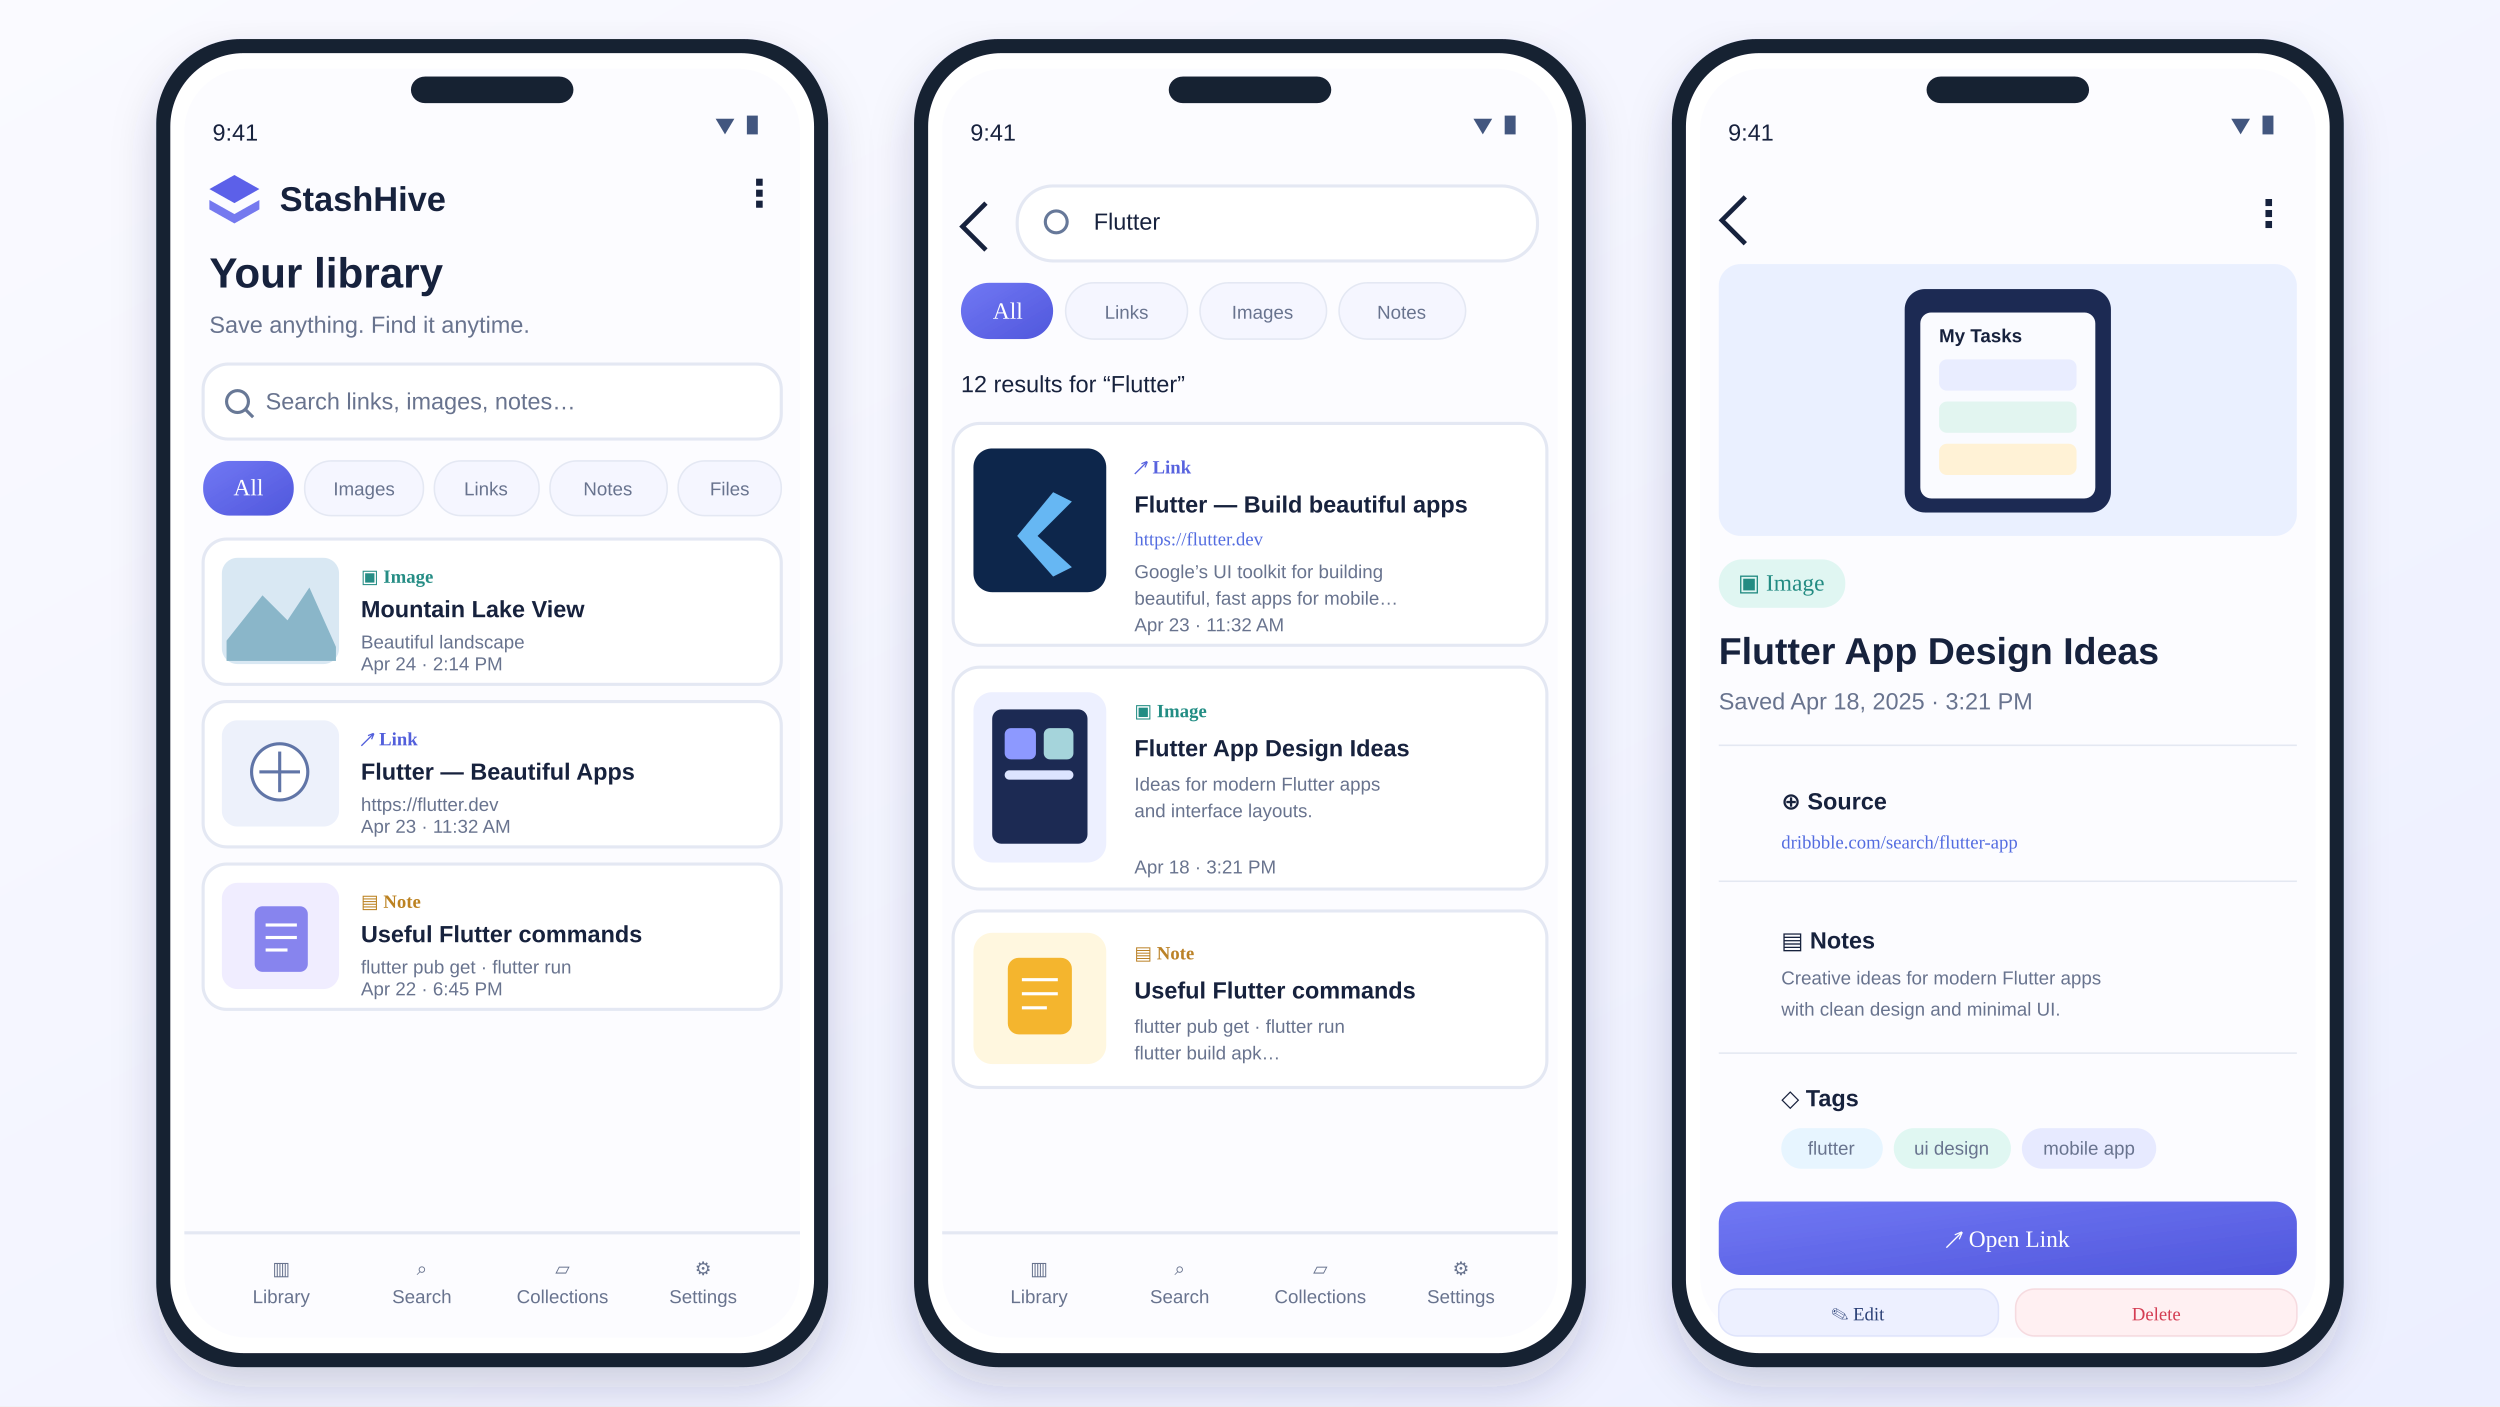
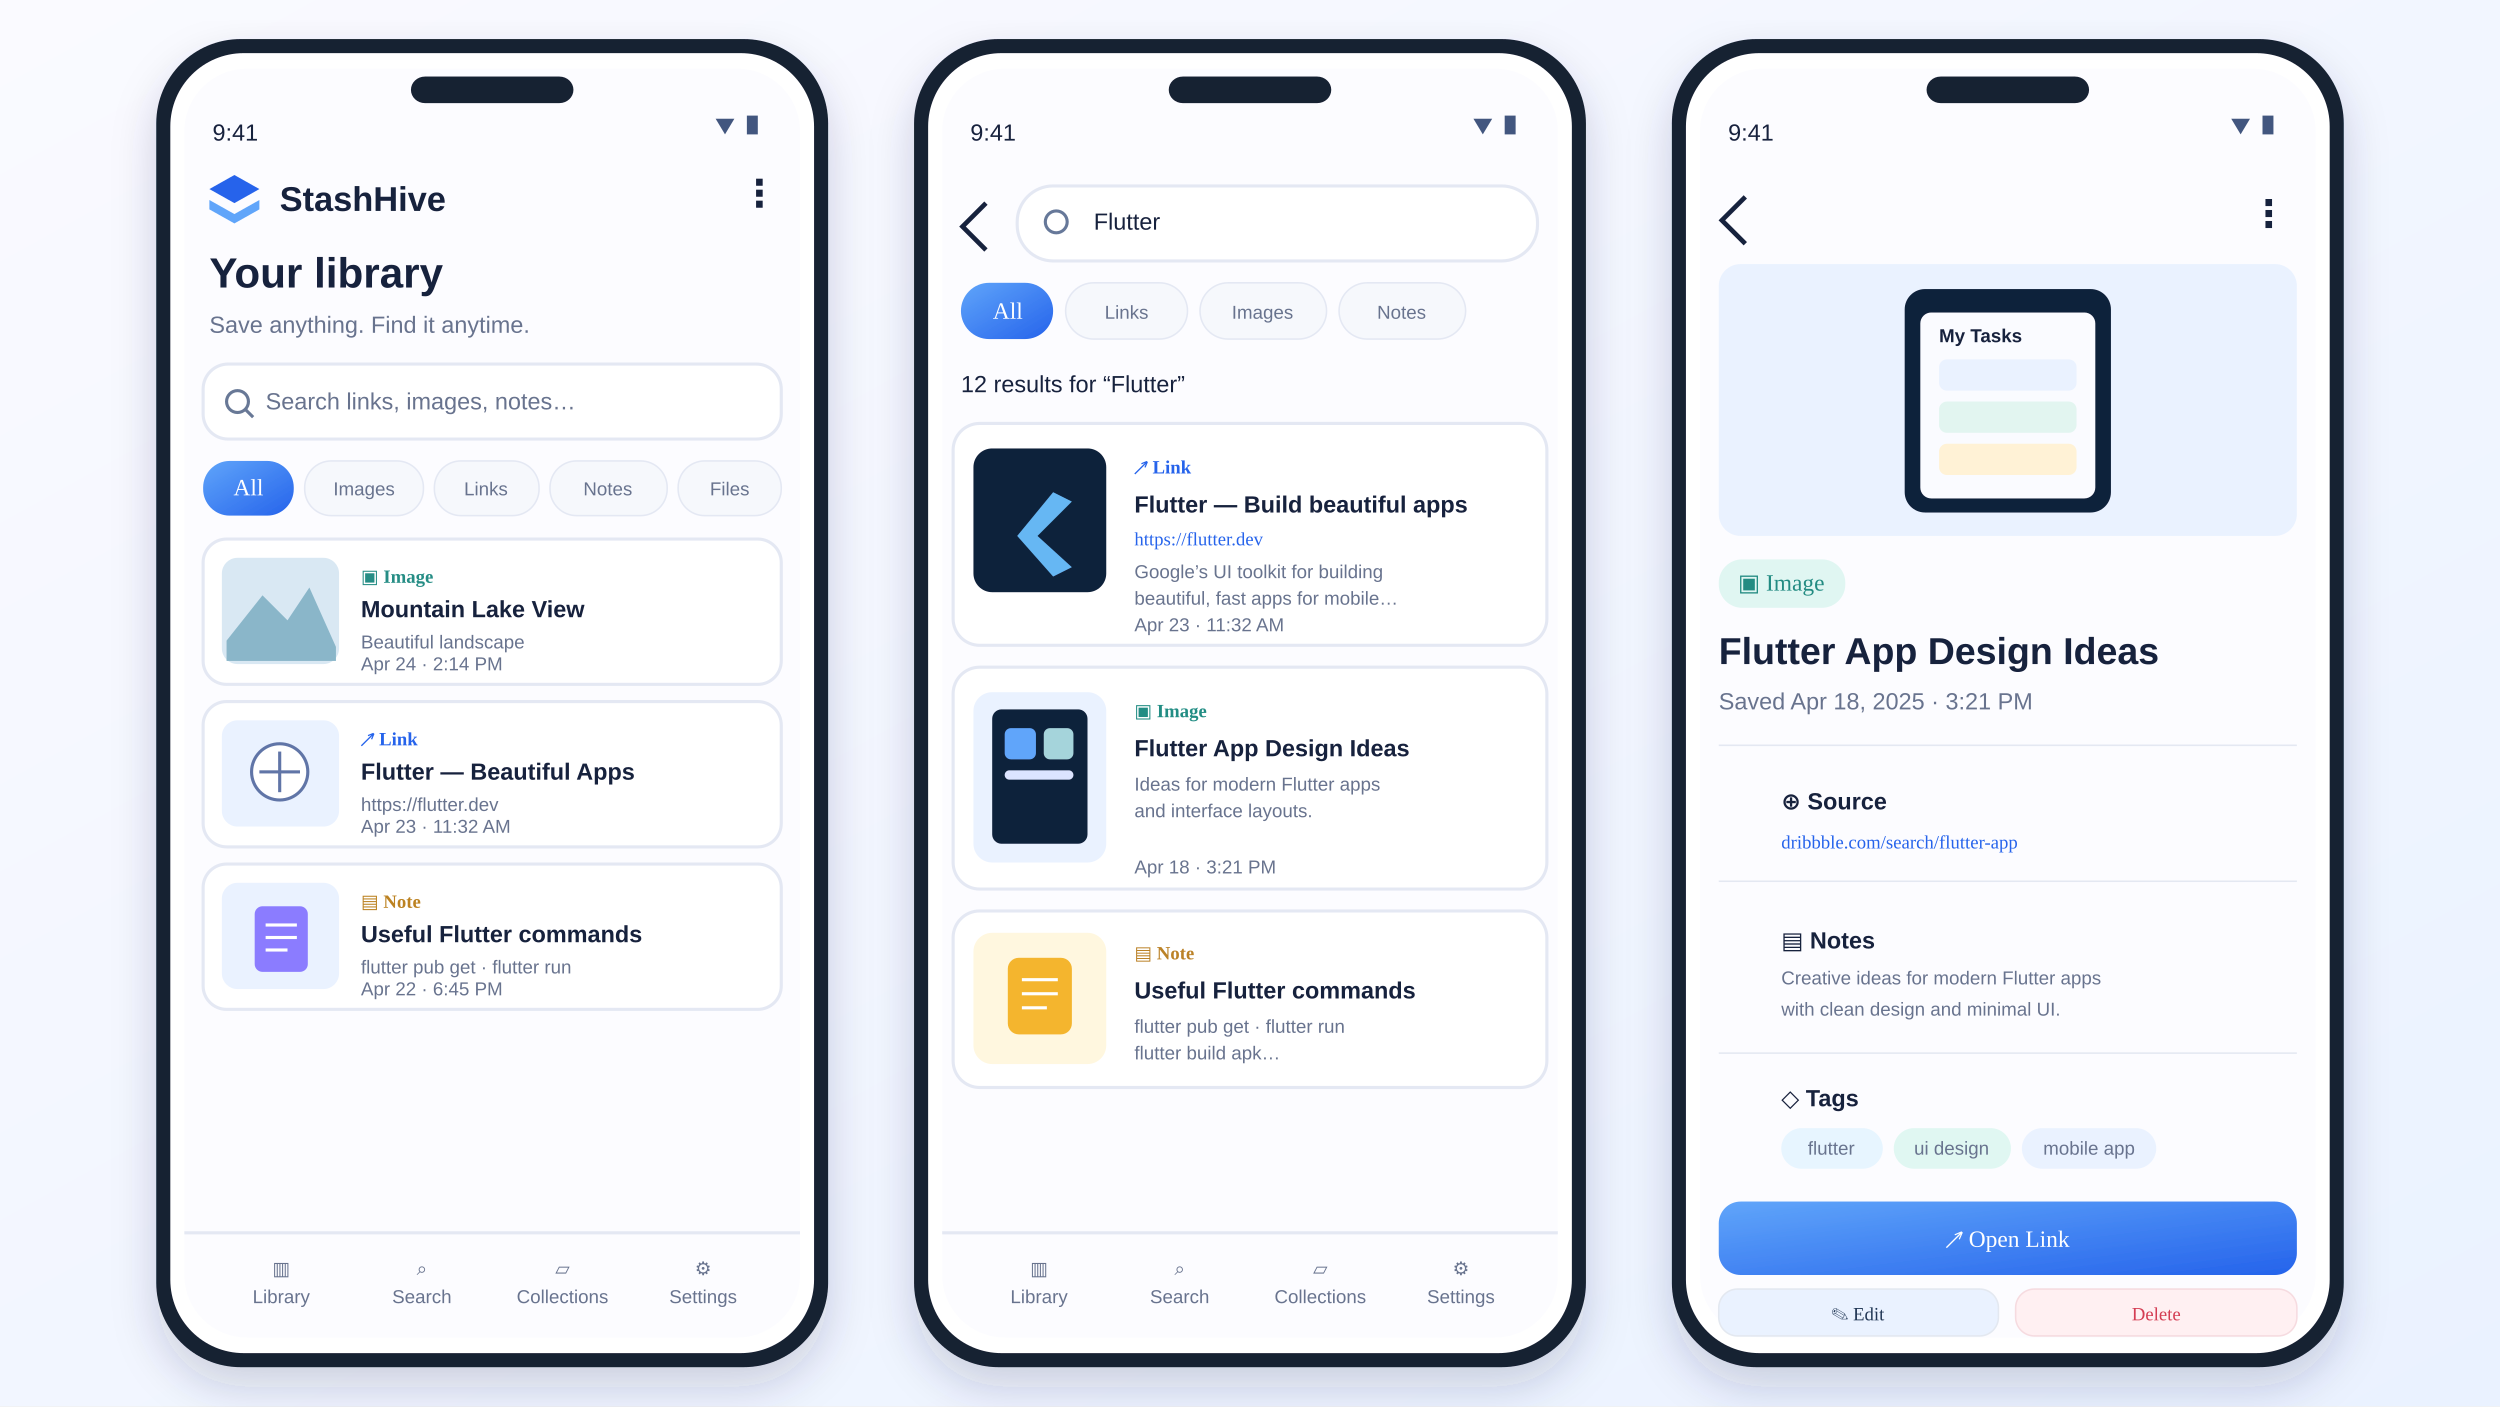
<svg xmlns="http://www.w3.org/2000/svg" width="1600" height="900" viewBox="0 0 1600 900" role="img" aria-labelledby="t d">
  <defs>
    <linearGradient id="bg" x2="1" y2="1">
      <stop stop-color="#fafaff" />
-       <stop offset="1" stop-color="#ecefff" />
+       <stop offset="1" stop-color="#eaf2ff" />
    </linearGradient>
    <linearGradient id="brand" x2="1" y2="1">
-       <stop stop-color="#7178f4" />
-       <stop offset="1" stop-color="#5057dc" />
+       <stop stop-color="#60a5fa" />
+       <stop offset="1" stop-color="#2563eb" />
    </linearGradient>
    <filter id="sh" x="-25%" y="-25%" width="150%" height="155%">
      <feDropShadow dx="0" dy="13" stdDeviation="14" flood-color="#252b58" flood-opacity=".18" />
    </filter>
    <style>.txt{font-family:Arial,Roboto,sans-serif;fill:#18213d}.mut{font-family:Arial,Roboto,sans-serif;fill:#68738e}.sm{font-size:15px}.xs{font-size:12px}.bd{font-weight:bold}.card{fill:#fff;stroke:#e4e8f3;stroke-width:2}</style>
    <g id="phone">
      <rect width="430" height="850" rx="54" fill="#182033" />
      <rect x="9" y="9" width="412" height="832" rx="47" fill="#fff" />
      <rect x="18" y="19" width="394" height="812" rx="40" fill="#fcfcff" />
      <rect x="163" y="24" width="104" height="17" rx="9" fill="#182033" />
      <text x="36" y="65" class="txt sm">9:41</text>
      <path d="M358 51h12l-6 10z M378 49h7v12h-7z" fill="#43577f" />
    </g>
    <g id="nav">
      <path d="M18 764H412" stroke="#e4e8f3" stroke-width="2" />
      <g class="mut xs" text-anchor="middle">
        <text x="80" y="791">▥</text>
        <text x="80" y="809">Library</text>
        <text x="170" y="791">⌕</text>
        <text x="170" y="809">Search</text>
        <text x="260" y="791">▱</text>
        <text x="260" y="809">Collections</text>
        <text x="350" y="791">⚙</text>
        <text x="350" y="809">Settings</text>
      </g>
    </g>
  </defs>
  <rect width="1600" height="900" fill="url(#bg)" />
  <g transform="translate(100 25)" filter="url(#sh)">
    <use href="#phone" />
    <g transform="translate(34 85)">
-       <path d="M0 11L16 2 32 11 16 20Z" fill="#5b61e9" />
-       <path d="M0 18l16 9 16-9v6l-16 9L0 24Z" fill="#7479ef" />
+       <path d="M0 11L16 2 32 11 16 20Z" fill="#2563eb" />
+       <path d="M0 18l16 9 16-9v6l-16 9L0 24Z" fill="#60a5fa" />
      <text x="45" y="25" class="txt bd" font-size="22">StashHive</text>
      <text x="340" y="22" class="txt bd" font-size="24">⋮</text>
    </g>
    <text x="34" y="159" class="txt bd" font-size="27">Your library</text>
    <text x="34" y="188" class="mut sm">Save anything. Find it anytime.</text>
    <rect x="30" y="208" width="370" height="48" rx="16" class="card" />
    <circle cx="52" cy="232" r="7" fill="none" stroke="#677896" stroke-width="2" />
    <path d="M57 237l5 5" stroke="#677896" stroke-width="2" />
    <text x="70" y="237" class="mut sm">Search links, images, notes…</text>
    <g transform="translate(30 270)">
      <rect width="58" height="35" rx="17" fill="url(#brand)" />
      <text x="29" y="22" text-anchor="middle" fill="#fff" class="sm">All</text>
-       <rect x="65" width="76" height="35" rx="17" fill="#f5f6ff" stroke="#e4e8f3" />
+       <rect x="65" width="76" height="35" rx="17" fill="#f6f8fc" stroke="#e4e8f3" />
      <text x="103" y="22" text-anchor="middle" class="mut xs">Images</text>
-       <rect x="148" width="67" height="35" rx="17" fill="#f5f6ff" stroke="#e4e8f3" />
+       <rect x="148" width="67" height="35" rx="17" fill="#f6f8fc" stroke="#e4e8f3" />
      <text x="181" y="22" text-anchor="middle" class="mut xs">Links</text>
-       <rect x="222" width="75" height="35" rx="17" fill="#f5f6ff" stroke="#e4e8f3" />
+       <rect x="222" width="75" height="35" rx="17" fill="#f6f8fc" stroke="#e4e8f3" />
      <text x="259" y="22" text-anchor="middle" class="mut xs">Notes</text>
-       <rect x="304" width="66" height="35" rx="17" fill="#f5f6ff" stroke="#e4e8f3" />
+       <rect x="304" width="66" height="35" rx="17" fill="#f6f8fc" stroke="#e4e8f3" />
      <text x="337" y="22" text-anchor="middle" class="mut xs">Files</text>
    </g>
    <g transform="translate(30 320)">
      <rect width="370" height="93" rx="15" class="card" />
      <rect x="12" y="12" width="75" height="68" rx="10" fill="#d9e8f3" />
      <path d="M15 65l23-29 16 16 14-21 17 38v9H15Z" fill="#8ab6c9" />
      <text x="101" y="28" fill="#258d85" class="xs bd">▣ Image</text>
      <text x="101" y="50" class="txt bd sm">Mountain Lake View</text>
      <text x="101" y="70" class="mut xs">Beautiful landscape</text>
      <text x="101" y="84" class="mut xs">Apr 24 · 2:14 PM</text>
    </g>
    <g transform="translate(30 424)">
      <rect width="370" height="93" rx="15" class="card" />
-       <rect x="12" y="12" width="75" height="68" rx="10" fill="#edf1fb" />
+       <rect x="12" y="12" width="75" height="68" rx="10" fill="#eaf2ff" />
      <circle cx="49" cy="45" r="18" fill="#fff" stroke="#6175a7" stroke-width="2" />
      <path d="M36 45h26M49 32v26" stroke="#6175a7" stroke-width="2" />
-       <text x="101" y="28" fill="#525fdb" class="xs bd">↗ Link</text>
+       <text x="101" y="28" fill="#2563eb" class="xs bd">↗ Link</text>
      <text x="101" y="50" class="txt bd sm">Flutter — Beautiful Apps</text>
      <text x="101" y="70" class="mut xs">https://flutter.dev</text>
      <text x="101" y="84" class="mut xs">Apr 23 · 11:32 AM</text>
    </g>
    <g transform="translate(30 528)">
      <rect width="370" height="93" rx="15" class="card" />
-       <rect x="12" y="12" width="75" height="68" rx="10" fill="#f0edff" />
-       <rect x="33" y="27" width="34" height="42" rx="5" fill="#8784ee" />
+       <rect x="12" y="12" width="75" height="68" rx="10" fill="#eaf2ff" />
+       <rect x="33" y="27" width="34" height="42" rx="5" fill="#8b7cff" />
      <path d="M40 39h20M40 47h20M40 55h14" stroke="#fff" stroke-width="2" />
      <text x="101" y="28" fill="#bc8221" class="xs bd">▤ Note</text>
      <text x="101" y="50" class="txt bd sm">Useful Flutter commands</text>
      <text x="101" y="70" class="mut xs">flutter pub get · flutter run</text>
      <text x="101" y="84" class="mut xs">Apr 22 · 6:45 PM</text>
    </g>
    <use href="#nav" />
  </g>
  <g transform="translate(585 25)" filter="url(#sh)">
    <use href="#phone" />
    <path d="M46 105l-15 15 15 15" stroke="#18213d" stroke-width="3" fill="none" />
    <rect x="66" y="94" width="333" height="48" rx="23" class="card" />
    <circle cx="91" cy="117" r="7" fill="none" stroke="#667899" stroke-width="2" />
    <text x="115" y="122" class="txt sm">Flutter</text>
    <g transform="translate(30 156)">
      <rect width="59" height="36" rx="18" fill="url(#brand)" />
      <text x="30" y="23" text-anchor="middle" fill="#fff" class="sm">All</text>
-       <rect x="67" width="78" height="36" rx="18" fill="#f5f6ff" stroke="#e4e8f3" />
+       <rect x="67" width="78" height="36" rx="18" fill="#f6f8fc" stroke="#e4e8f3" />
      <text x="106" y="23" text-anchor="middle" class="mut xs">Links</text>
-       <rect x="153" width="81" height="36" rx="18" fill="#f5f6ff" stroke="#e4e8f3" />
+       <rect x="153" width="81" height="36" rx="18" fill="#f6f8fc" stroke="#e4e8f3" />
      <text x="193" y="23" text-anchor="middle" class="mut xs">Images</text>
-       <rect x="242" width="81" height="36" rx="18" fill="#f5f6ff" stroke="#e4e8f3" />
+       <rect x="242" width="81" height="36" rx="18" fill="#f6f8fc" stroke="#e4e8f3" />
      <text x="282" y="23" text-anchor="middle" class="mut xs">Notes</text>
    </g>
    <text x="30" y="226" class="txt sm">12 results for “Flutter”</text>
    <g transform="translate(25 246)">
      <rect width="380" height="142" rx="17" class="card" />
-       <rect x="13" y="16" width="85" height="92" rx="12" fill="#10274b" />
+       <rect x="13" y="16" width="85" height="92" rx="12" fill="#10203a" />
      <path d="M41 72L64 44l12 6-22 22 22 20-12 6Z" fill="#66b7f3" />
-       <text x="116" y="32" fill="#5964df" class="xs bd">↗ Link</text>
+       <text x="116" y="32" fill="#2563eb" class="xs bd">↗ Link</text>
      <text x="116" y="57" class="txt bd sm">Flutter — Build beautiful apps</text>
-       <text x="116" y="78" fill="#536ce0" class="xs">https://flutter.dev</text>
+       <text x="116" y="78" fill="#2563eb" class="xs">https://flutter.dev</text>
      <text x="116" y="99" class="mut xs">Google’s UI toolkit for building</text>
      <text x="116" y="116" class="mut xs">beautiful, fast apps for mobile…</text>
      <text x="116" y="133" class="mut xs">Apr 23 · 11:32 AM</text>
    </g>
    <g transform="translate(25 402)">
      <rect width="380" height="142" rx="17" class="card" />
-       <rect x="13" y="16" width="85" height="109" rx="12" fill="#edf0ff" />
-       <rect x="25" y="27" width="61" height="86" rx="6" fill="#1d2b53" />
-       <rect x="33" y="39" width="20" height="20" rx="4" fill="#8d99ff" />
+       <rect x="13" y="16" width="85" height="109" rx="12" fill="#eaf2ff" />
+       <rect x="25" y="27" width="61" height="86" rx="6" fill="#10203a" />
+       <rect x="33" y="39" width="20" height="20" rx="4" fill="#60a5fa" />
      <rect x="58" y="39" width="19" height="20" rx="4" fill="#a5d4db" />
      <rect x="33" y="66" width="44" height="6" rx="3" fill="#dce4ff" />
      <text x="116" y="32" fill="#228d84" class="xs bd">▣ Image</text>
      <text x="116" y="57" class="txt bd sm">Flutter App Design Ideas</text>
      <text x="116" y="79" class="mut xs">Ideas for modern Flutter apps</text>
      <text x="116" y="96" class="mut xs">and interface layouts.</text>
      <text x="116" y="132" class="mut xs">Apr 18 · 3:21 PM</text>
    </g>
    <g transform="translate(25 558)">
      <rect width="380" height="113" rx="17" class="card" />
      <rect x="13" y="14" width="85" height="84" rx="12" fill="#fff7df" />
      <rect x="35" y="30" width="41" height="49" rx="7" fill="#f4b52d" />
      <path d="M44 44h23M44 53h23M44 62h16" stroke="#fff" stroke-width="2" />
      <text x="116" y="31" fill="#bb8228" class="xs bd">▤ Note</text>
      <text x="116" y="56" class="txt bd sm">Useful Flutter commands</text>
      <text x="116" y="78" class="mut xs">flutter pub get · flutter run</text>
      <text x="116" y="95" class="mut xs">flutter build apk…</text>
    </g>
    <use href="#nav" />
  </g>
  <g transform="translate(1070 25)" filter="url(#sh)">
    <use href="#phone" />
    <path d="M47 101l-15 15 15 15" stroke="#18213d" stroke-width="3" fill="none" />
    <text x="370" y="120" class="txt bd" font-size="24">⋮</text>
-     <rect x="30" y="144" width="370" height="174" rx="14" fill="#eaf0ff" />
-     <rect x="149" y="160" width="132" height="143" rx="13" fill="#1d2b53" />
+     <rect x="30" y="144" width="370" height="174" rx="14" fill="#eaf2ff" />
+     <rect x="149" y="160" width="132" height="143" rx="13" fill="#10203a" />
    <rect x="159" y="175" width="112" height="119" rx="7" fill="#fafbff" />
    <text x="171" y="194" class="txt xs bd">My Tasks</text>
-     <rect x="171" y="205" width="88" height="20" rx="5" fill="#e9edff" />
+     <rect x="171" y="205" width="88" height="20" rx="5" fill="#eaf2ff" />
    <rect x="171" y="232" width="88" height="20" rx="5" fill="#e2f5f0" />
    <rect x="171" y="259" width="88" height="20" rx="5" fill="#fff2d6" />
    <rect x="30" y="333" width="81" height="31" rx="15" fill="#e0f6f2" />
    <text x="70" y="353" text-anchor="middle" fill="#228b82" class="sm">▣ Image</text>
    <text x="30" y="400" class="txt bd" font-size="24">Flutter App Design Ideas</text>
    <text x="30" y="429" class="mut sm">Saved Apr 18, 2025 · 3:21 PM</text>
    <path d="M30 452H400M30 539H400M30 649H400" stroke="#e4e8f2" />
    <text x="70" y="493" class="txt bd sm">⊕  Source</text>
-     <text x="70" y="518" fill="#536ce0" class="xs">dribbble.com/search/flutter-app</text>
+     <text x="70" y="518" fill="#2563eb" class="xs">dribbble.com/search/flutter-app</text>
    <text x="70" y="582" class="txt bd sm">▤  Notes</text>
    <text x="70" y="605" class="mut xs">Creative ideas for modern Flutter apps</text>
    <text x="70" y="625" class="mut xs">with clean design and minimal UI.</text>
    <text x="70" y="683" class="txt bd sm">◇  Tags</text>
    <g class="xs">
      <rect x="70" y="697" width="65" height="26" rx="13" fill="#e7f5ff" />
      <text x="102" y="714" text-anchor="middle" class="mut">flutter</text>
      <rect x="142" y="697" width="75" height="26" rx="13" fill="#e0f7f2" />
      <text x="179" y="714" text-anchor="middle" class="mut">ui design</text>
-       <rect x="224" y="697" width="86" height="26" rx="13" fill="#e7eaff" />
+       <rect x="224" y="697" width="86" height="26" rx="13" fill="#eaf2ff" />
      <text x="267" y="714" text-anchor="middle" class="mut">mobile app</text>
    </g>
    <rect x="30" y="744" width="370" height="47" rx="14" fill="url(#brand)" />
    <text x="215" y="773" text-anchor="middle" fill="#fff" class="sm">↗  Open Link</text>
-     <rect x="30" y="800" width="179" height="30" rx="12" fill="#edf0ff" stroke="#dfe4fb" />
-     <text x="119" y="820" text-anchor="middle" fill="#293f75" class="xs">✎ Edit</text>
+     <rect x="30" y="800" width="179" height="30" rx="12" fill="#eaf2ff" stroke="#e3e8f0" />
+     <text x="119" y="820" text-anchor="middle" fill="#203654" class="xs">✎ Edit</text>
    <rect x="220" y="800" width="180" height="30" rx="12" fill="#fff0f2" stroke="#f6dbe0" />
    <text x="310" y="820" text-anchor="middle" fill="#d43c52" class="xs">Delete</text>
  </g>
</svg>
